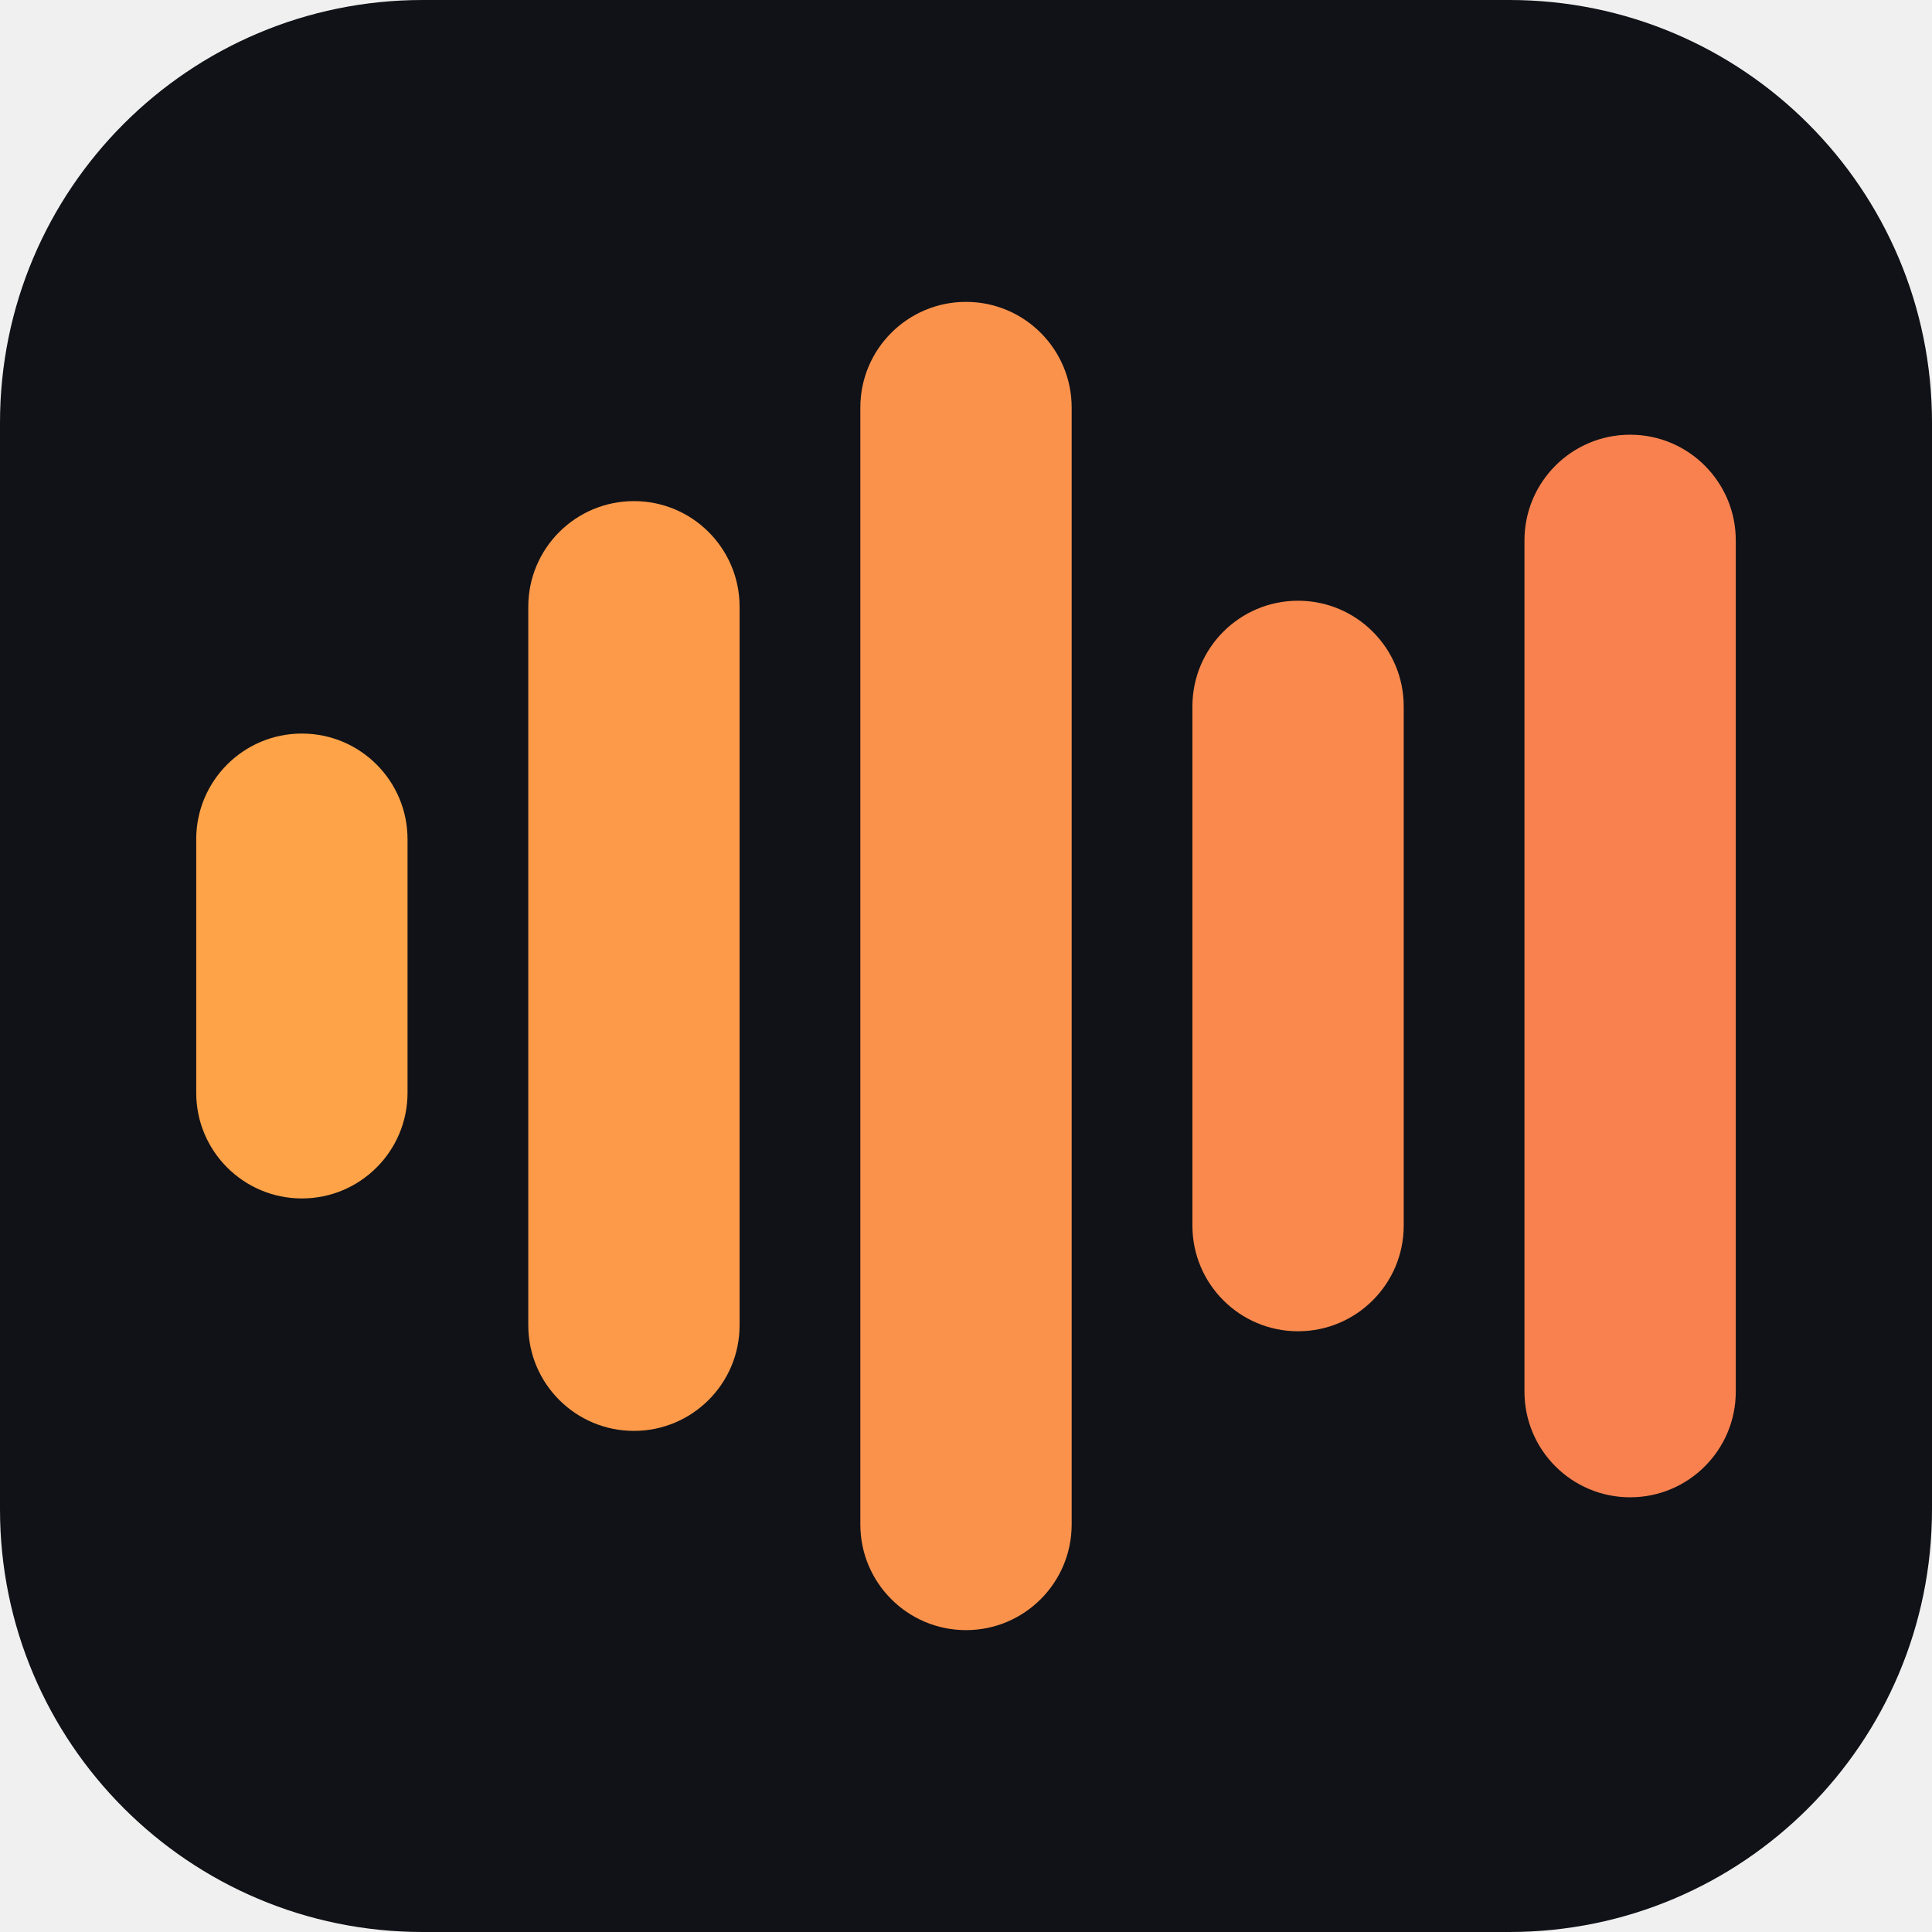
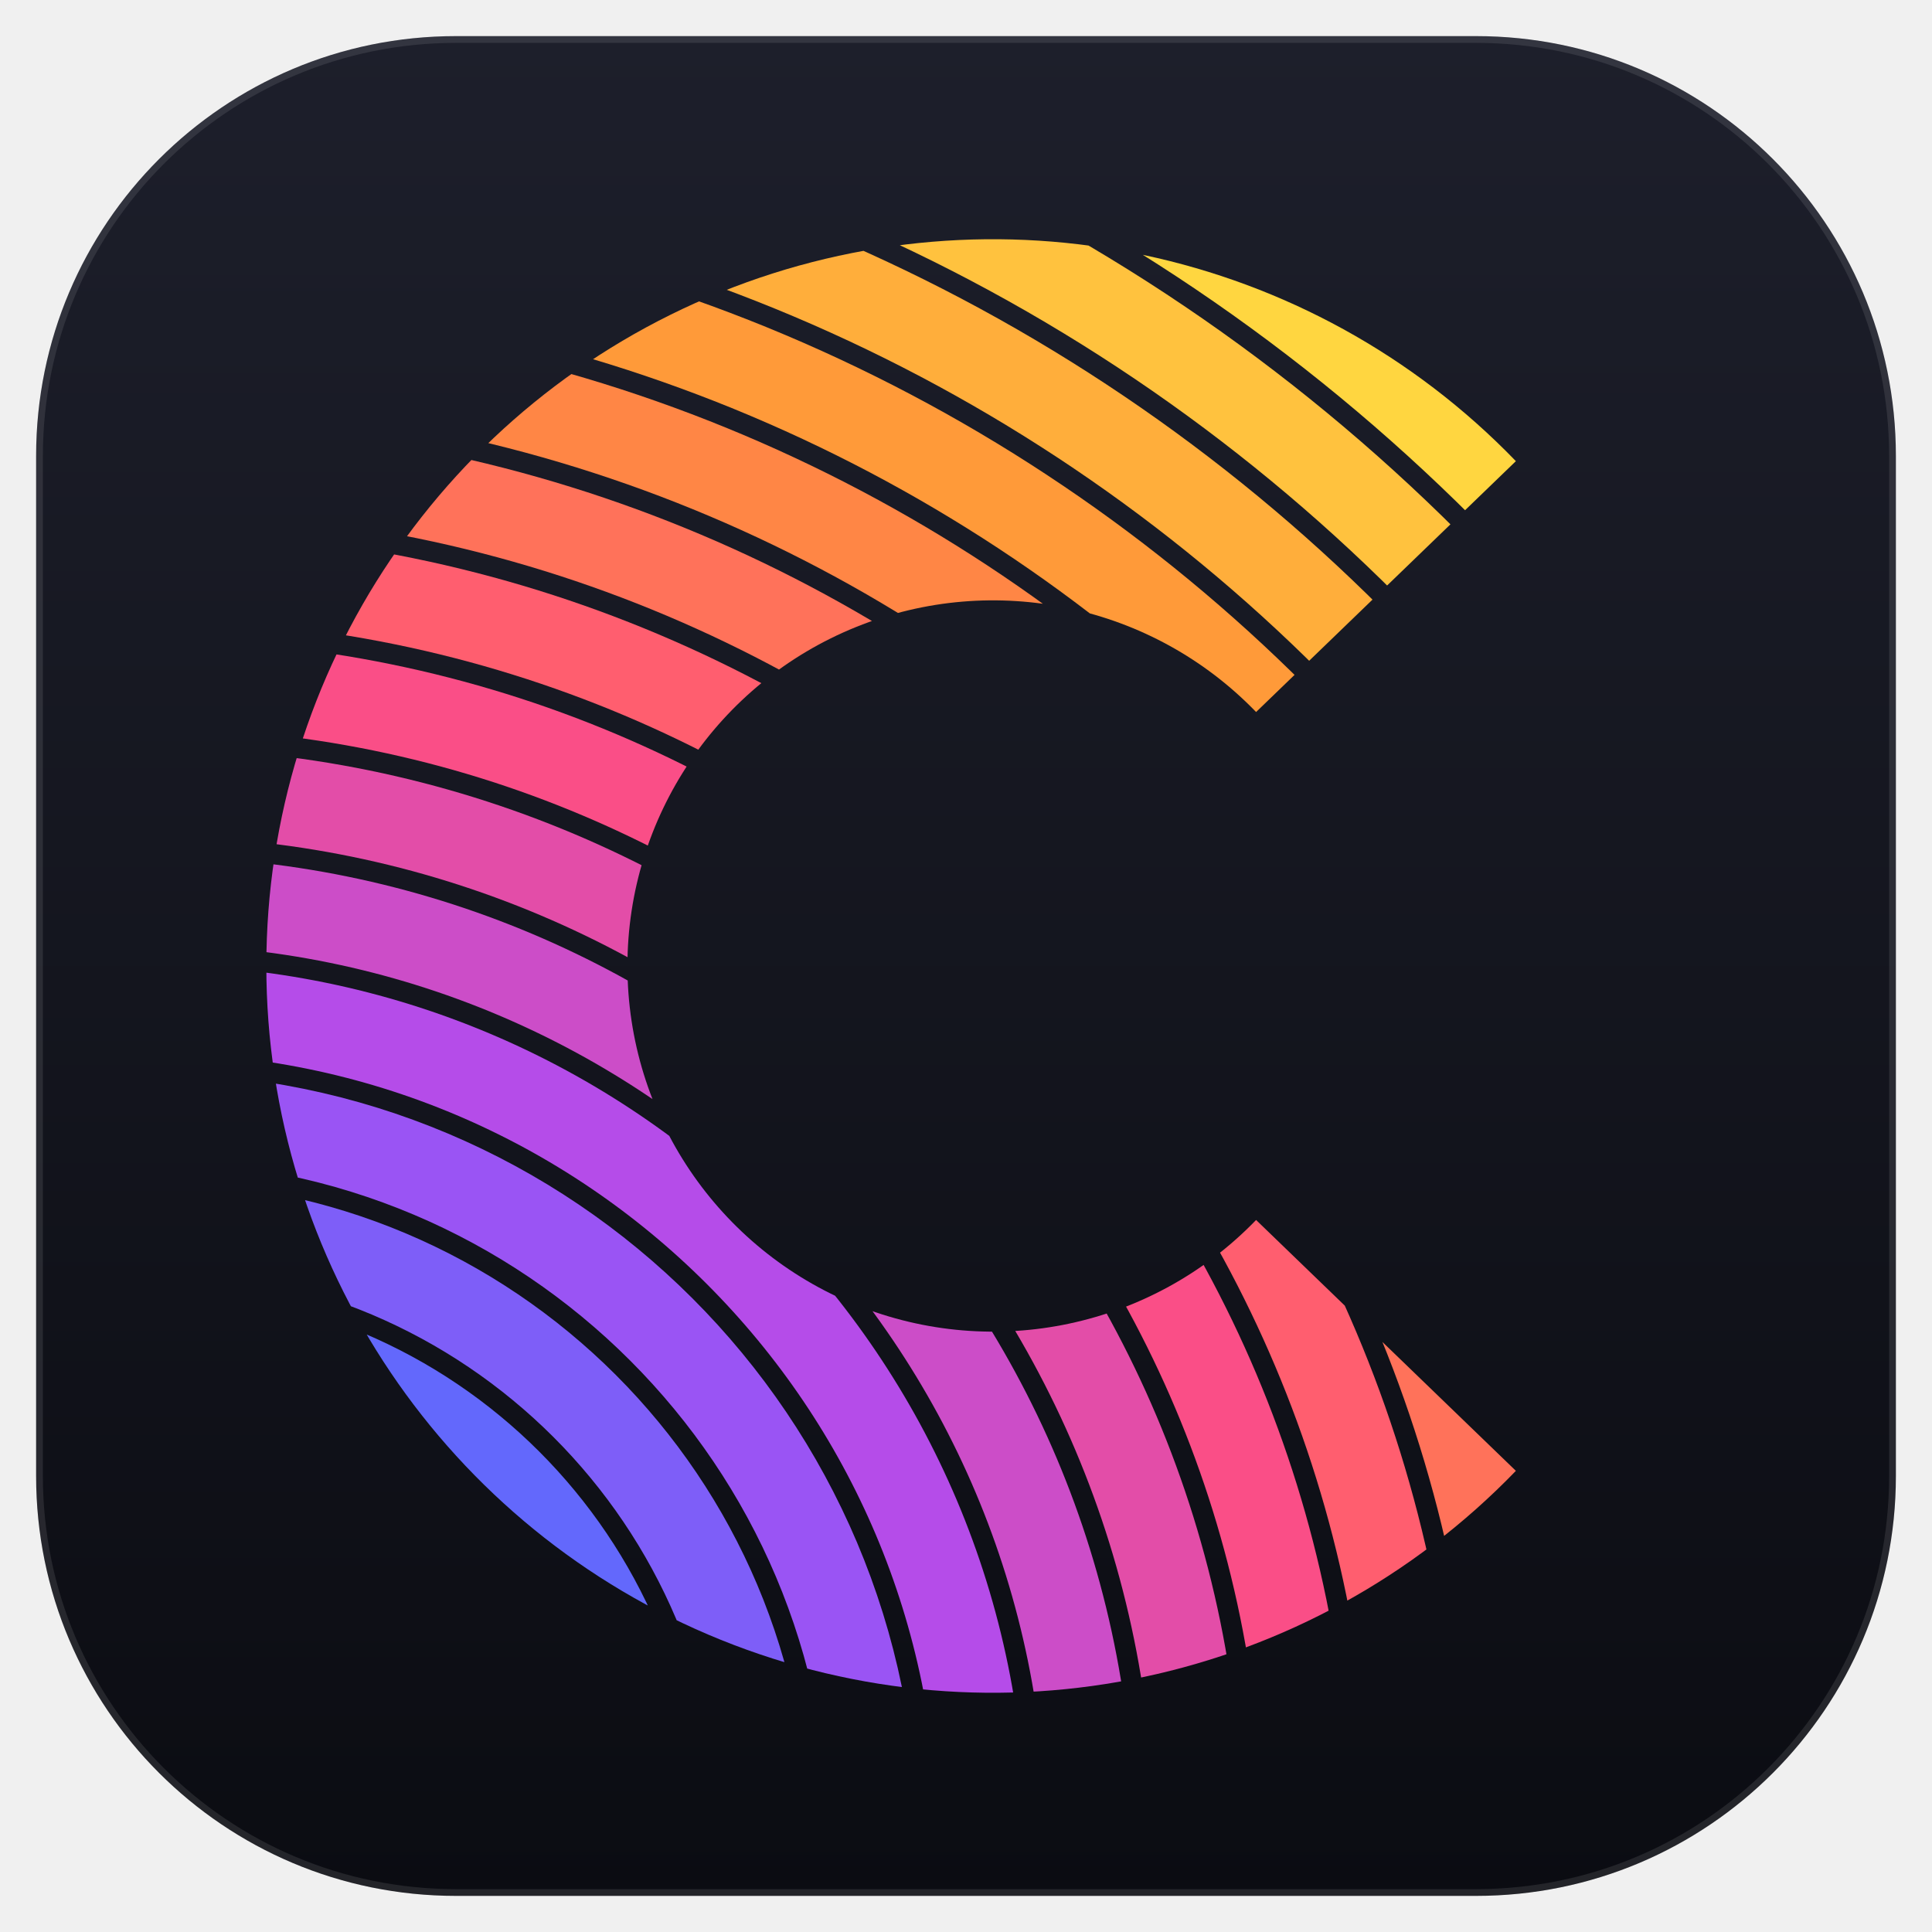
- <svg xmlns="http://www.w3.org/2000/svg" viewBox="0 0 64 64" width="64" height="64">
-   <rect width="64" height="64" rx="14" fill="#101217" />
-   <rect x="6.5" y="24.3" width="7" height="15.4" rx="3.5" fill="#ffa348" />
-   <rect x="17.5" y="16.6" width="7" height="30.8" rx="3.5" fill="#fd9a4a" />
-   <rect x="28.5" y="10" width="7" height="44" rx="3.5" fill="#fb924c" />
-   <rect x="39.5" y="19.9" width="7" height="24.2" rx="3.5" fill="#f9894d" />
-   <rect x="50.5" y="14.4" width="7" height="35.2" rx="3.5" fill="#f8814f" />
+ <svg xmlns="http://www.w3.org/2000/svg" viewBox="84 84 856 856" width="1024" height="1024">
+   <defs>
+     <linearGradient id="bg" x1="0" y1="0" x2="0" y2="1">
+       <stop offset="0" stop-color="#1d1f2b" />
+       <stop offset="1" stop-color="#0b0c12" />
+     </linearGradient>
+   </defs>
+   <rect x="100" y="100" width="824" height="824" rx="186" fill="url(#bg)" />
+   <clipPath id="c">
+     <path d="M755.63 288.32A322 322 0 1 0 755.63 735.68L640.53 624.53A162 162 0 1 1 640.53 399.47Z" />
+   </clipPath>
+   <g clip-path="url(#c)" fill="none" stroke-width="39">
+     <circle cx="150" cy="900" r="81" stroke="#34b5ed" />
+     <circle cx="150" cy="900" r="129" stroke="#4197f5" />
+     <circle cx="150" cy="900" r="177" stroke="#4d7afc" />
+     <circle cx="150" cy="900" r="225" stroke="#6368fc" />
+     <circle cx="150" cy="900" r="273" stroke="#7e5ef8" />
+     <circle cx="150" cy="900" r="321" stroke="#9a54f4" />
+     <circle cx="150" cy="900" r="369" stroke="#b54ce9" />
+     <circle cx="150" cy="900" r="417" stroke="#cc4dc8" />
+     <circle cx="150" cy="900" r="465" stroke="#e34da8" />
+     <circle cx="150" cy="900" r="513" stroke="#fa4e87" />
+     <circle cx="150" cy="900" r="561" stroke="#ff5e6f" />
+     <circle cx="150" cy="900" r="609" stroke="#ff725a" />
+     <circle cx="150" cy="900" r="657" stroke="#ff8645" />
+     <circle cx="150" cy="900" r="705" stroke="#ff9a39" />
+     <circle cx="150" cy="900" r="753" stroke="#ffae3b" />
+     <circle cx="150" cy="900" r="801" stroke="#ffc23e" />
+     <circle cx="150" cy="900" r="849" stroke="#ffd640" />
+   </g>
+   <rect x="101.5" y="101.5" width="821" height="821" rx="184.5" fill="none" stroke="#fff" stroke-opacity="0.1" stroke-width="3" />
</svg>
